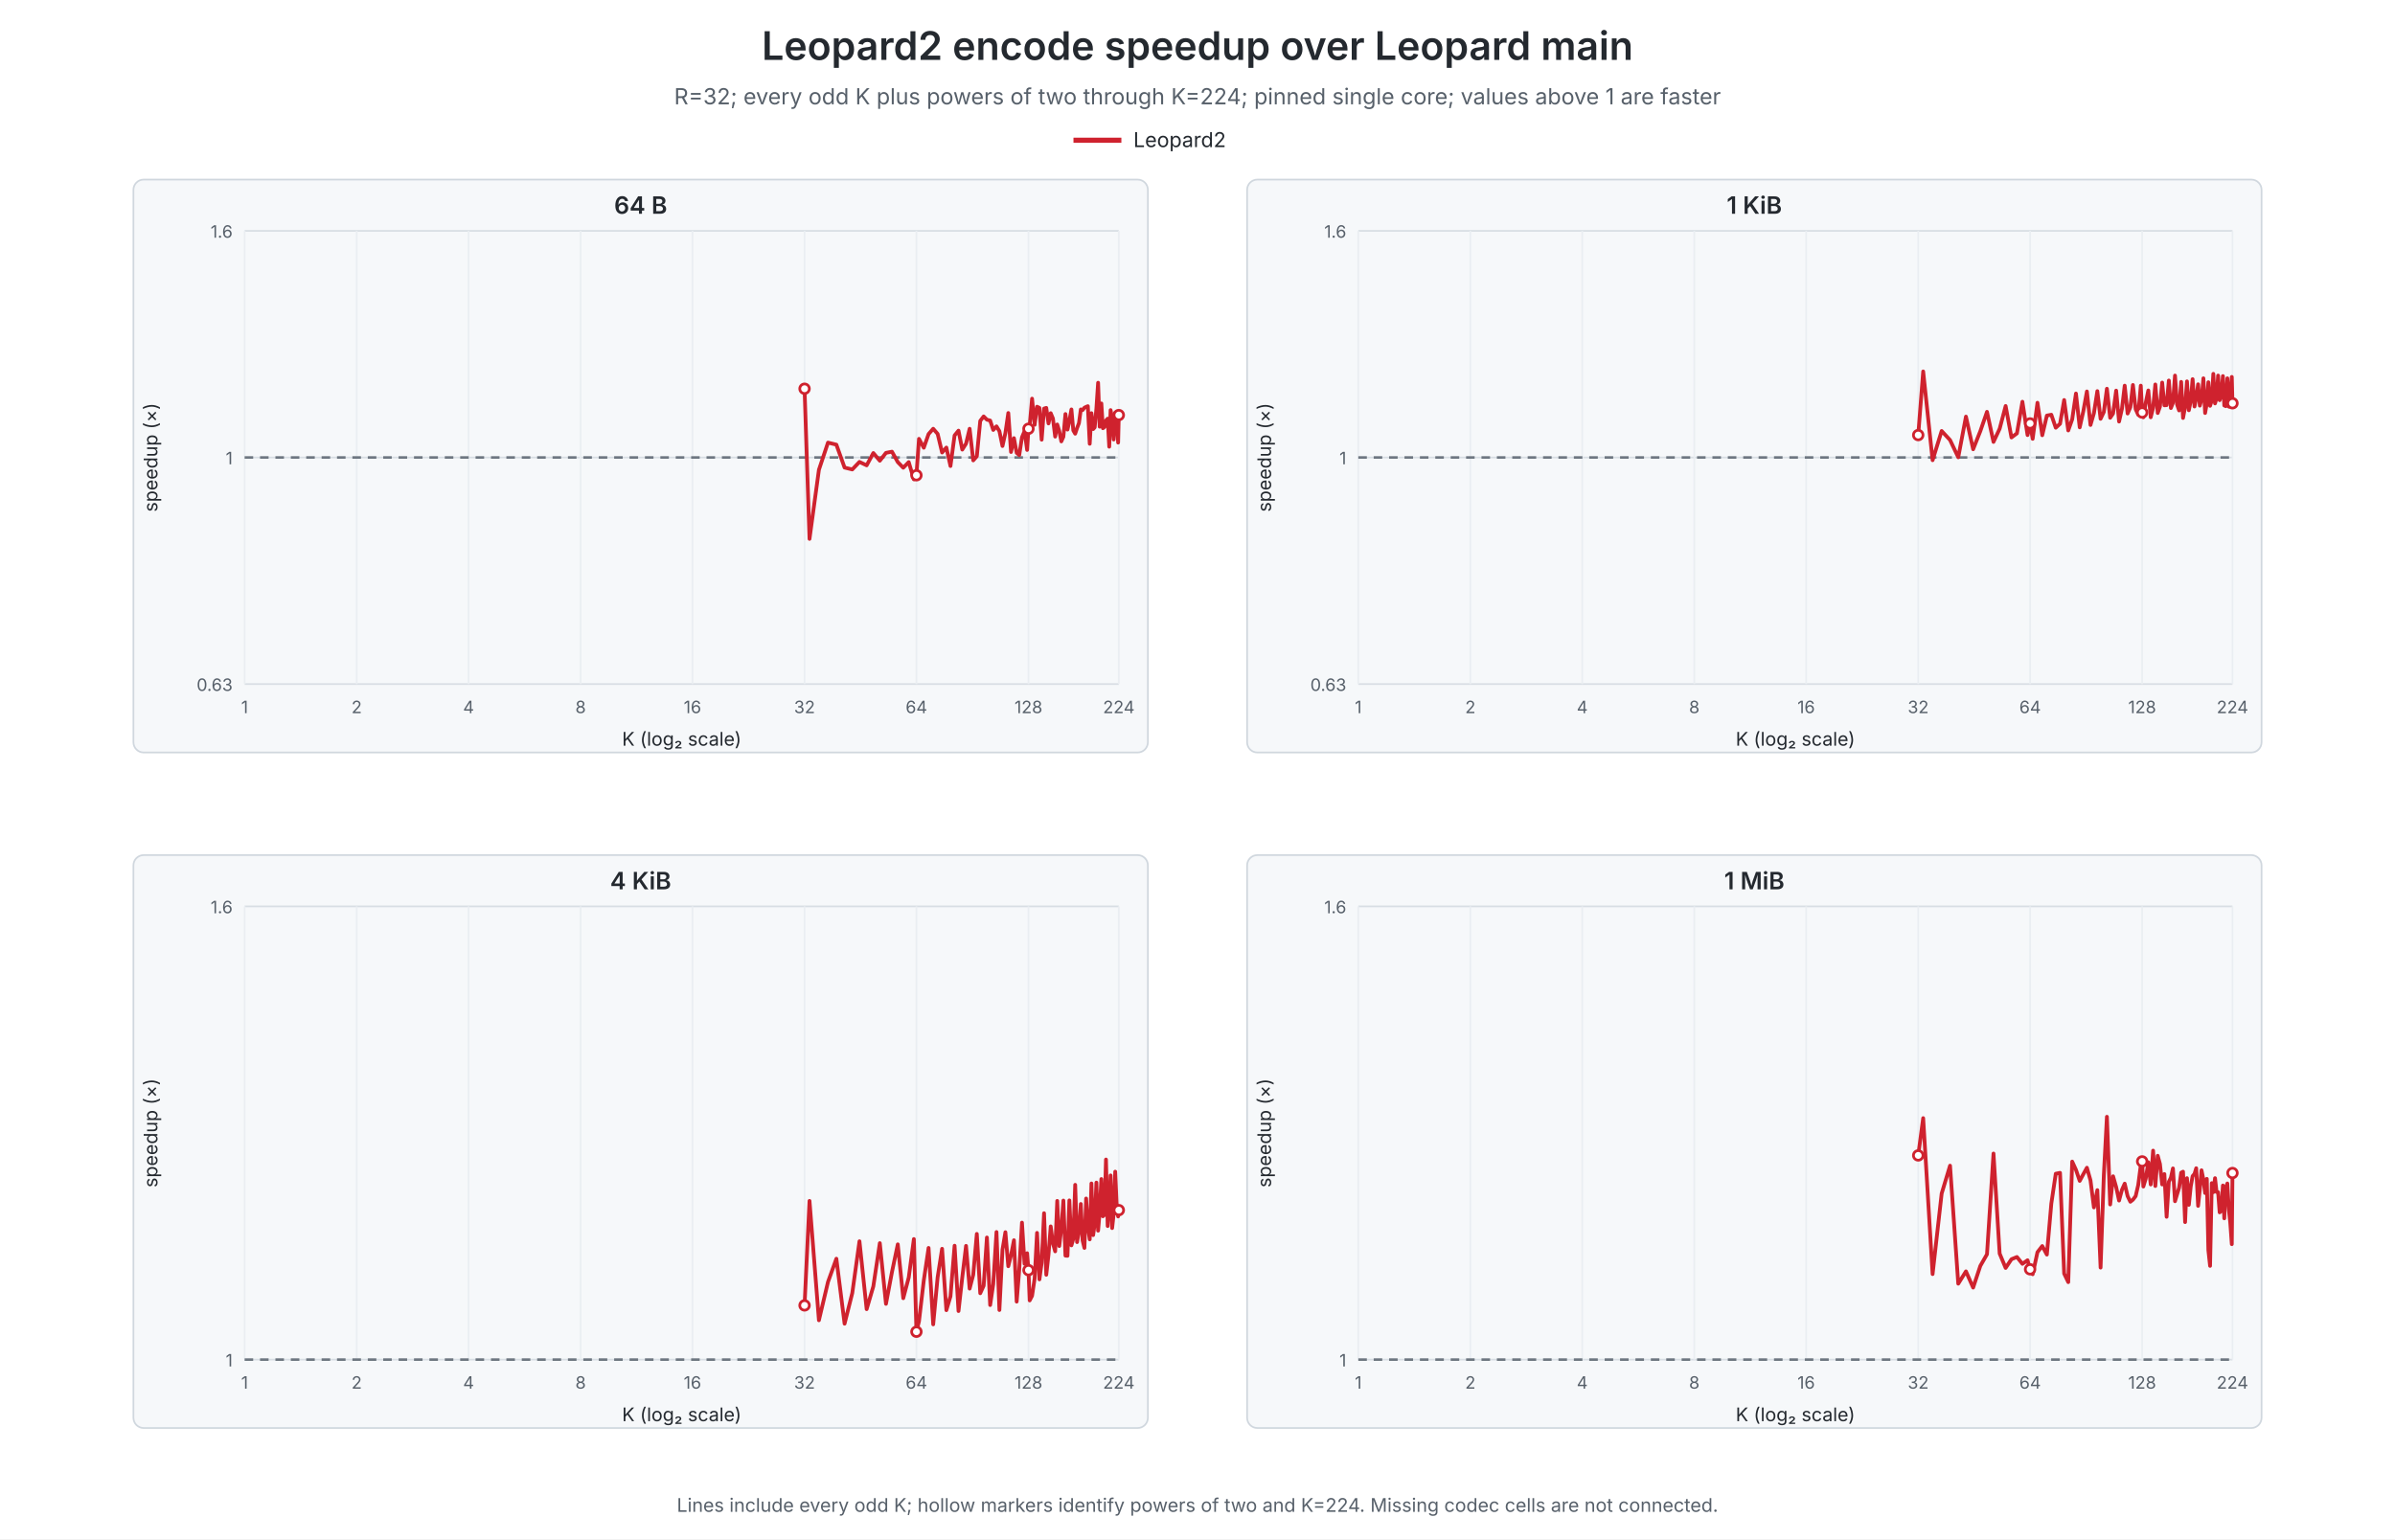
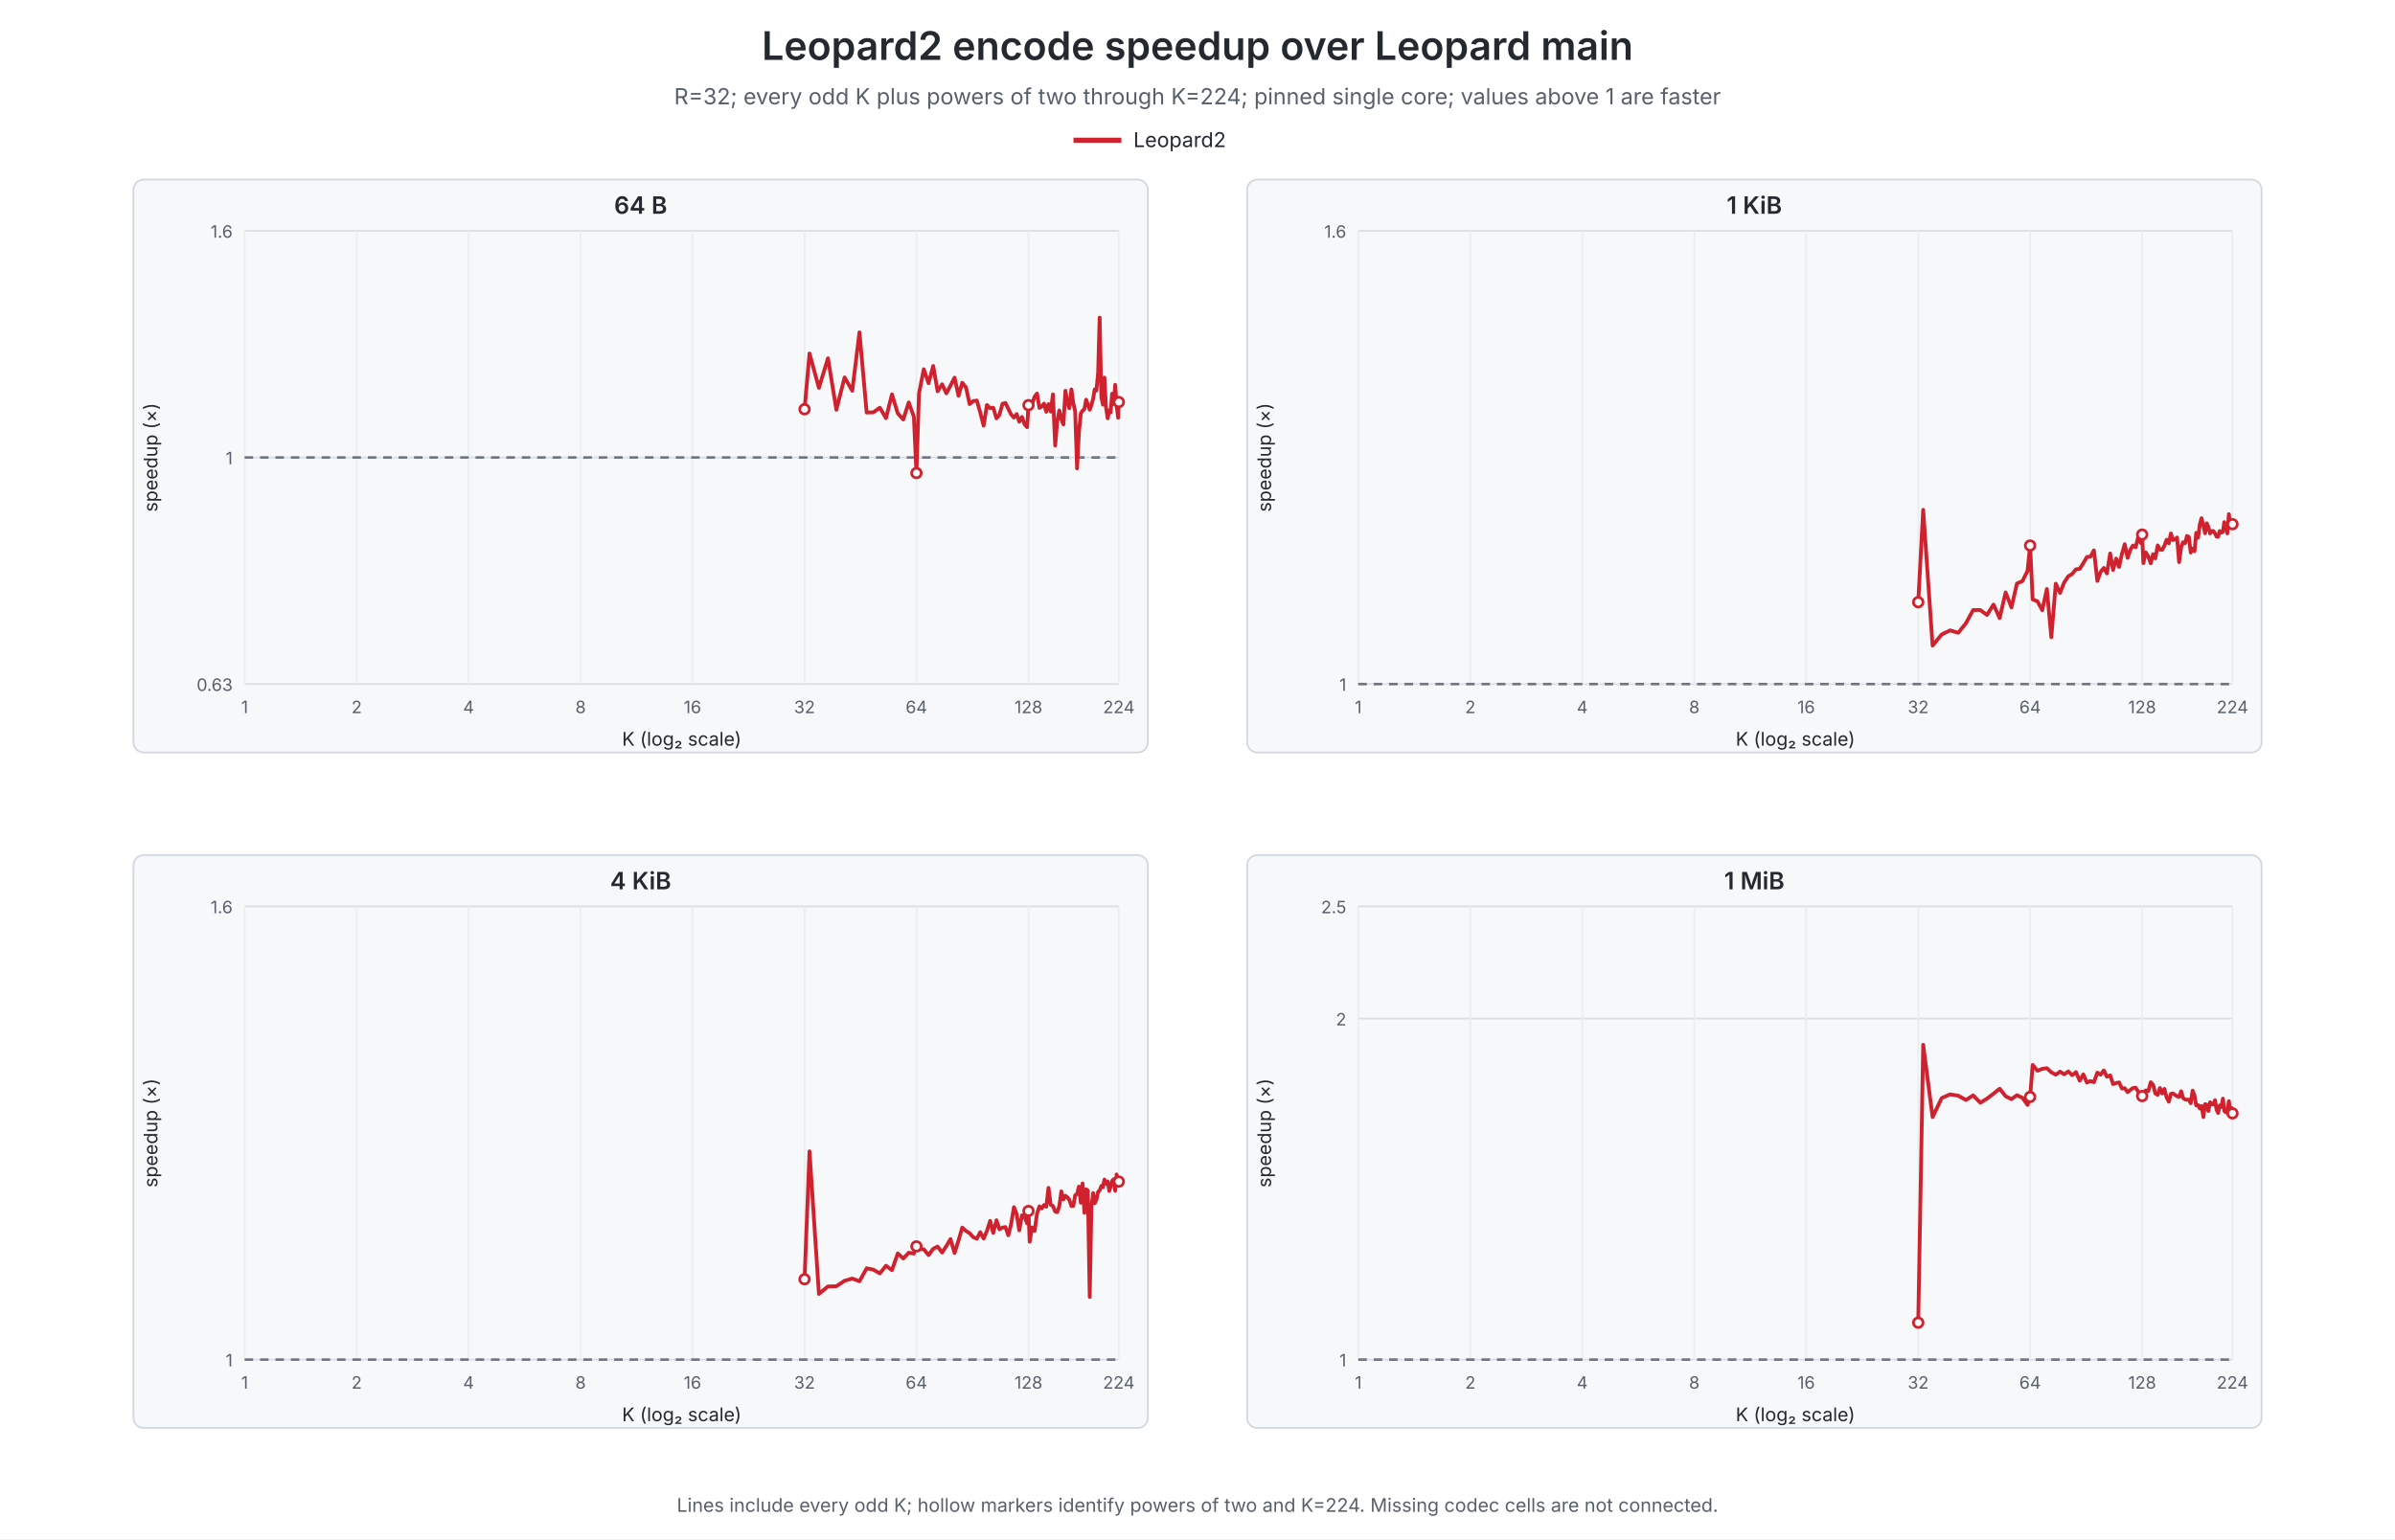
<svg xmlns="http://www.w3.org/2000/svg" width="1400" height="900" viewBox="0 0 1400 900">
  <rect width="100%" height="100%" fill="#ffffff" />
  <style>text { font-family: -apple-system,BlinkMacSystemFont,"Segoe UI",sans-serif; }</style>
  <text x="700.0" y="35.0" font-size="23" text-anchor="middle" font-weight="600" fill="#24292f">Leopard2 encode speedup over Leopard main</text>
  <text x="700.0" y="61.0" font-size="13" text-anchor="middle" font-weight="normal" fill="#57606a">R=32; every odd K plus powers of two through K=224; pinned single core; values above 1 are faster</text>
  <line x1="627.5" y1="82" x2="655.5" y2="82" stroke="#cf222e" stroke-width="3" />
  <text x="662.5" y="86.0" font-size="12" text-anchor="start" font-weight="normal" fill="#24292f">Leopard2</text>
  <rect x="78.0" y="105.0" width="593.0" height="335.0" rx="6" fill="#f6f8fa" stroke="#d0d7de" />
  <text x="374.5" y="125.0" font-size="14" text-anchor="middle" font-weight="600" fill="#24292f">64 B</text>
  <line x1="143.0" y1="400.0" x2="654.0" y2="400.0" stroke="#d8dee4" stroke-width="1" />
  <text x="136.0" y="404.0" font-size="10" text-anchor="end" font-weight="normal" fill="#57606a">0.63</text>
  <line x1="143.0" y1="267.5" x2="654.0" y2="267.5" stroke="#d8dee4" stroke-width="1" />
  <text x="136.0" y="271.5" font-size="10" text-anchor="end" font-weight="normal" fill="#57606a">1</text>
  <line x1="143.0" y1="135.0" x2="654.0" y2="135.0" stroke="#d8dee4" stroke-width="1" />
  <text x="136.0" y="139.0" font-size="10" text-anchor="end" font-weight="normal" fill="#57606a">1.6</text>
  <line x1="143.0" y1="135.0" x2="143.0" y2="400.0" stroke="#eaeef2" stroke-width="1" />
  <text x="143.0" y="417.0" font-size="10" text-anchor="middle" font-weight="normal" fill="#57606a">1</text>
  <line x1="208.5" y1="135.0" x2="208.5" y2="400.0" stroke="#eaeef2" stroke-width="1" />
  <text x="208.5" y="417.0" font-size="10" text-anchor="middle" font-weight="normal" fill="#57606a">2</text>
  <line x1="273.9" y1="135.0" x2="273.9" y2="400.0" stroke="#eaeef2" stroke-width="1" />
  <text x="273.9" y="417.0" font-size="10" text-anchor="middle" font-weight="normal" fill="#57606a">4</text>
  <line x1="339.4" y1="135.0" x2="339.4" y2="400.0" stroke="#eaeef2" stroke-width="1" />
  <text x="339.4" y="417.0" font-size="10" text-anchor="middle" font-weight="normal" fill="#57606a">8</text>
  <line x1="404.8" y1="135.0" x2="404.8" y2="400.0" stroke="#eaeef2" stroke-width="1" />
  <text x="404.8" y="417.0" font-size="10" text-anchor="middle" font-weight="normal" fill="#57606a">16</text>
  <line x1="470.3" y1="135.0" x2="470.3" y2="400.0" stroke="#eaeef2" stroke-width="1" />
  <text x="470.3" y="417.0" font-size="10" text-anchor="middle" font-weight="normal" fill="#57606a">32</text>
  <line x1="535.7" y1="135.0" x2="535.7" y2="400.0" stroke="#eaeef2" stroke-width="1" />
  <text x="535.7" y="417.0" font-size="10" text-anchor="middle" font-weight="normal" fill="#57606a">64</text>
  <line x1="601.2" y1="135.0" x2="601.2" y2="400.0" stroke="#eaeef2" stroke-width="1" />
  <text x="601.2" y="417.0" font-size="10" text-anchor="middle" font-weight="normal" fill="#57606a">128</text>
  <line x1="654.0" y1="135.0" x2="654.0" y2="400.0" stroke="#eaeef2" stroke-width="1" />
  <text x="654.0" y="417.0" font-size="10" text-anchor="middle" font-weight="normal" fill="#57606a">224</text>
  <line x1="143.0" y1="267.5" x2="654.0" y2="267.5" stroke="#6e7781" stroke-width="1.5" stroke-dasharray="5 4" />
-   <polyline points="470.3,227.3 473.2,315.1 478.7,274.7 484.0,258.8 488.9,260.0 493.7,273.4 498.2,274.5 502.4,270.1 506.6,272.1 510.5,264.9 514.3,269.4 517.9,264.8 521.4,264.1 524.8,270.2 528.0,273.5 531.2,270.2 534.2,280.3 535.7,277.9 537.2,256.6 540.0,261.8 542.8,253.8 545.5,250.7 548.1,253.7 550.7,264.6 553.2,261.7 555.6,272.5 558.0,254.6 560.3,251.8 562.5,262.9 564.7,259.4 566.8,250.7 568.9,269.2 571.0,266.8 573.0,246.1 575.0,243.5 576.9,245.4 578.8,245.9 580.6,251.4 582.5,249.3 584.2,252.1 586.0,260.8 587.7,253.2 589.4,241.5 591.0,264.3 592.7,256.2 594.3,264.8 595.8,266.1 597.4,255.7 598.9,252.1 600.4,263.1 601.2,250.7 601.9,248.7 603.3,233.1 604.8,248.4 606.2,237.8 607.6,238.5 608.9,257.1 610.3,238.9 611.6,238.5 612.9,247.6 614.2,241.6 615.5,244.7 616.8,255.3 618.0,248.2 619.2,252.1 620.4,258.1 621.6,255.4 622.8,242.1 624.0,251.2 625.1,246.1 626.3,239.4 627.4,251.7 628.5,253.6 629.6,250.3 630.7,247.4 631.8,239.4 632.8,239.8 633.9,238.4 634.9,237.9 635.9,237.5 637.0,259.5 638.0,241.6 639.0,250.9 639.9,249.9 640.9,238.8 641.9,223.8 642.8,249.5 643.8,235.9 644.7,250.4 645.6,249.7 646.5,245.9 647.5,244.8 648.4,261.2 649.2,239.8 650.1,244.6 651.0,257.0 651.9,241.4 652.7,243.4 653.6,258.8 654.0,242.7" fill="none" stroke="#cf222e" stroke-width="2.2" stroke-linejoin="round" stroke-linecap="round" />
-   <circle cx="470.3" cy="227.3" r="2.8" fill="#fff" stroke="#cf222e" stroke-width="1.6" />
-   <circle cx="535.7" cy="277.9" r="2.8" fill="#fff" stroke="#cf222e" stroke-width="1.6" />
-   <circle cx="601.2" cy="250.7" r="2.8" fill="#fff" stroke="#cf222e" stroke-width="1.6" />
-   <circle cx="654.0" cy="242.7" r="2.8" fill="#fff" stroke="#cf222e" stroke-width="1.6" />
+   <polyline points="470.3,239.3 473.2,206.7 478.7,226.8 484.0,209.5 488.9,239.6 493.7,220.7 498.2,228.5 502.4,194.3 506.6,241.2 510.5,241.1 514.3,238.4 517.9,244.5 521.4,230.6 524.8,241.7 528.0,245.3 531.2,235.3 534.2,243.7 535.7,276.6 537.2,230.1 540.0,215.9 542.8,224.1 545.5,214.0 548.1,228.8 550.7,224.7 553.2,230.0 555.6,225.5 558.0,220.8 560.3,231.4 562.5,223.8 564.7,226.6 566.8,236.3 568.9,234.5 571.0,234.2 573.0,241.2 575.0,248.9 576.9,236.8 578.8,238.7 580.6,238.4 582.5,244.6 584.2,242.6 586.0,236.1 587.7,235.6 589.4,239.0 591.0,242.3 592.7,244.2 594.3,242.1 595.8,246.6 597.4,243.8 598.9,248.1 600.4,249.8 601.2,236.9 601.9,236.9 603.3,236.4 604.8,231.9 606.2,230.1 607.6,238.5 608.9,237.8 610.3,236.0 611.6,240.8 612.9,236.3 614.2,240.7 615.5,230.6 616.8,260.5 618.0,246.6 619.2,240.0 620.4,245.2 621.6,248.2 622.8,228.5 624.0,235.7 625.1,238.7 626.3,227.7 627.4,235.8 628.5,240.5 629.6,273.9 630.7,252.7 631.8,241.7 632.8,240.2 633.9,239.2 634.9,233.7 635.9,236.4 637.0,239.6 638.0,236.8 639.0,233.1 639.9,227.7 640.9,228.4 641.9,218.1 642.8,185.7 643.8,232.1 644.7,236.6 645.6,220.8 646.5,238.2 647.5,244.6 648.4,239.9 649.2,241.2 650.1,230.2 651.0,236.2 651.9,225.0 652.7,236.8 653.6,244.3 654.0,235.1" fill="none" stroke="#cf222e" stroke-width="2.2" stroke-linejoin="round" stroke-linecap="round" />
+   <circle cx="470.3" cy="239.3" r="2.8" fill="#fff" stroke="#cf222e" stroke-width="1.6" />
+   <circle cx="535.7" cy="276.6" r="2.8" fill="#fff" stroke="#cf222e" stroke-width="1.6" />
+   <circle cx="601.2" cy="236.9" r="2.8" fill="#fff" stroke="#cf222e" stroke-width="1.6" />
+   <circle cx="654.0" cy="235.1" r="2.8" fill="#fff" stroke="#cf222e" stroke-width="1.6" />
  <text x="398.5" y="436.0" font-size="11" text-anchor="middle" font-weight="normal" fill="#24292f">K (log₂ scale)</text>
  <text x="92.0" y="267.5" font-size="11" text-anchor="middle" font-weight="normal" fill="#24292f" transform="rotate(-90 92.0 267.5)">speedup (×)</text>
  <rect x="729.0" y="105.0" width="593.0" height="335.0" rx="6" fill="#f6f8fa" stroke="#d0d7de" />
  <text x="1025.5" y="125.0" font-size="14" text-anchor="middle" font-weight="600" fill="#24292f">1 KiB</text>
  <line x1="794.0" y1="400.0" x2="1305.0" y2="400.0" stroke="#d8dee4" stroke-width="1" />
-   <text x="787.0" y="404.0" font-size="10" text-anchor="end" font-weight="normal" fill="#57606a">0.63</text>
-   <line x1="794.0" y1="267.5" x2="1305.0" y2="267.5" stroke="#d8dee4" stroke-width="1" />
-   <text x="787.0" y="271.5" font-size="10" text-anchor="end" font-weight="normal" fill="#57606a">1</text>
+   <text x="787.0" y="404.0" font-size="10" text-anchor="end" font-weight="normal" fill="#57606a">1</text>
  <line x1="794.0" y1="135.0" x2="1305.0" y2="135.0" stroke="#d8dee4" stroke-width="1" />
  <text x="787.0" y="139.0" font-size="10" text-anchor="end" font-weight="normal" fill="#57606a">1.6</text>
  <line x1="794.0" y1="135.0" x2="794.0" y2="400.0" stroke="#eaeef2" stroke-width="1" />
  <text x="794.0" y="417.0" font-size="10" text-anchor="middle" font-weight="normal" fill="#57606a">1</text>
  <line x1="859.5" y1="135.0" x2="859.5" y2="400.0" stroke="#eaeef2" stroke-width="1" />
  <text x="859.5" y="417.0" font-size="10" text-anchor="middle" font-weight="normal" fill="#57606a">2</text>
  <line x1="924.9" y1="135.0" x2="924.9" y2="400.0" stroke="#eaeef2" stroke-width="1" />
  <text x="924.9" y="417.0" font-size="10" text-anchor="middle" font-weight="normal" fill="#57606a">4</text>
  <line x1="990.4" y1="135.0" x2="990.4" y2="400.0" stroke="#eaeef2" stroke-width="1" />
  <text x="990.4" y="417.0" font-size="10" text-anchor="middle" font-weight="normal" fill="#57606a">8</text>
  <line x1="1055.8" y1="135.0" x2="1055.8" y2="400.0" stroke="#eaeef2" stroke-width="1" />
  <text x="1055.8" y="417.0" font-size="10" text-anchor="middle" font-weight="normal" fill="#57606a">16</text>
  <line x1="1121.3" y1="135.0" x2="1121.3" y2="400.0" stroke="#eaeef2" stroke-width="1" />
  <text x="1121.3" y="417.0" font-size="10" text-anchor="middle" font-weight="normal" fill="#57606a">32</text>
  <line x1="1186.7" y1="135.0" x2="1186.7" y2="400.0" stroke="#eaeef2" stroke-width="1" />
  <text x="1186.7" y="417.0" font-size="10" text-anchor="middle" font-weight="normal" fill="#57606a">64</text>
  <line x1="1252.2" y1="135.0" x2="1252.2" y2="400.0" stroke="#eaeef2" stroke-width="1" />
  <text x="1252.2" y="417.0" font-size="10" text-anchor="middle" font-weight="normal" fill="#57606a">128</text>
  <line x1="1305.0" y1="135.0" x2="1305.0" y2="400.0" stroke="#eaeef2" stroke-width="1" />
  <text x="1305.0" y="417.0" font-size="10" text-anchor="middle" font-weight="normal" fill="#57606a">224</text>
-   <line x1="794.0" y1="267.5" x2="1305.0" y2="267.5" stroke="#6e7781" stroke-width="1.5" stroke-dasharray="5 4" />
-   <polyline points="1121.3,254.4 1124.2,217.2 1129.7,269.1 1135.0,252.0 1139.9,257.3 1144.7,267.4 1149.2,243.6 1153.4,262.7 1157.6,252.1 1161.5,240.8 1165.3,258.4 1168.9,250.7 1172.4,237.4 1175.8,255.8 1179.0,253.4 1182.2,234.9 1185.2,254.4 1186.7,247.6 1188.2,256.6 1191.0,235.5 1193.8,254.5 1196.5,243.0 1199.1,242.5 1201.7,250.1 1204.2,247.8 1206.6,233.9 1209.0,251.7 1211.3,245.2 1213.5,230.1 1215.7,249.9 1217.8,240.5 1219.9,228.9 1222.0,248.5 1224.0,241.6 1226.0,228.7 1227.9,244.9 1229.8,240.9 1231.6,227.3 1233.5,244.3 1235.2,241.8 1237.0,228.4 1238.7,246.5 1240.4,239.0 1242.0,225.5 1243.7,241.8 1245.3,238.1 1246.8,225.1 1248.4,239.3 1249.9,242.5 1251.4,225.5 1252.2,241.2 1252.9,244.0 1254.3,235.5 1255.8,228.3 1257.2,244.0 1258.6,238.5 1259.9,224.8 1261.3,241.5 1262.6,237.8 1263.9,223.7 1265.2,237.0 1266.5,236.9 1267.8,222.5 1269.0,238.6 1270.2,235.5 1271.4,219.6 1272.6,236.5 1273.8,240.0 1275.0,223.3 1276.1,244.4 1277.3,238.0 1278.4,223.0 1279.5,239.9 1280.6,234.5 1281.7,221.7 1282.8,237.7 1283.8,232.8 1284.9,224.7 1285.9,237.2 1286.9,233.6 1288.0,221.2 1289.0,241.5 1290.0,235.8 1290.9,223.5 1291.9,237.3 1292.9,234.2 1293.8,218.6 1294.8,235.9 1295.7,232.8 1296.6,219.6 1297.5,234.0 1298.5,231.2 1299.4,219.9 1300.2,237.1 1301.1,237.5 1302.0,221.2 1302.9,237.8 1303.7,231.5 1304.6,220.4 1305.0,235.8" fill="none" stroke="#cf222e" stroke-width="2.2" stroke-linejoin="round" stroke-linecap="round" />
-   <circle cx="1121.3" cy="254.4" r="2.8" fill="#fff" stroke="#cf222e" stroke-width="1.6" />
-   <circle cx="1186.7" cy="247.6" r="2.8" fill="#fff" stroke="#cf222e" stroke-width="1.6" />
-   <circle cx="1252.2" cy="241.2" r="2.8" fill="#fff" stroke="#cf222e" stroke-width="1.6" />
-   <circle cx="1305.0" cy="235.8" r="2.8" fill="#fff" stroke="#cf222e" stroke-width="1.6" />
+   <line x1="794.0" y1="400.0" x2="1305.0" y2="400.0" stroke="#6e7781" stroke-width="1.5" stroke-dasharray="5 4" />
+   <polyline points="1121.3,352.1 1124.2,298.1 1129.7,377.5 1135.0,371.0 1139.9,368.6 1144.7,370.0 1149.2,364.4 1153.4,356.7 1157.6,356.7 1161.5,359.6 1165.3,353.5 1168.9,361.4 1172.4,346.4 1175.8,355.2 1179.0,341.2 1182.2,339.8 1185.2,333.8 1186.7,319.0 1188.2,350.5 1191.0,351.6 1193.8,356.8 1196.5,344.4 1199.1,372.6 1201.7,341.3 1204.2,346.7 1206.6,340.6 1209.0,337.0 1211.3,335.6 1213.5,332.9 1215.7,332.6 1217.8,329.3 1219.9,325.7 1222.0,325.4 1224.0,321.8 1226.0,339.7 1227.9,334.4 1229.8,332.1 1231.6,335.3 1233.5,323.6 1235.2,333.3 1237.0,326.6 1238.7,331.5 1240.4,323.8 1242.0,318.2 1243.7,326.2 1245.3,321.5 1246.8,319.0 1248.4,320.0 1249.9,314.0 1251.4,317.5 1252.2,312.6 1252.9,329.3 1254.3,323.0 1255.8,325.4 1257.2,329.4 1258.6,324.0 1259.9,326.5 1261.3,318.9 1262.6,321.4 1263.9,321.5 1265.2,319.1 1266.5,315.6 1267.8,317.7 1269.0,311.9 1270.2,315.8 1271.4,315.4 1272.6,314.3 1273.8,328.7 1275.0,319.9 1276.1,317.1 1277.3,317.6 1278.4,313.4 1279.5,314.0 1280.6,323.1 1281.7,320.8 1282.8,322.3 1283.8,311.6 1284.9,314.4 1285.9,306.7 1286.9,303.0 1288.0,307.5 1289.0,311.8 1290.0,306.0 1290.9,308.2 1291.9,311.9 1292.9,310.5 1293.8,310.5 1294.8,311.9 1295.7,313.8 1296.6,313.9 1297.5,310.5 1298.5,311.5 1299.4,311.0 1300.2,305.3 1301.1,307.7 1302.0,311.9 1302.9,300.6 1303.7,307.9 1304.6,307.5 1305.0,306.5" fill="none" stroke="#cf222e" stroke-width="2.2" stroke-linejoin="round" stroke-linecap="round" />
+   <circle cx="1121.3" cy="352.1" r="2.8" fill="#fff" stroke="#cf222e" stroke-width="1.6" />
+   <circle cx="1186.7" cy="319.0" r="2.8" fill="#fff" stroke="#cf222e" stroke-width="1.6" />
+   <circle cx="1252.2" cy="312.6" r="2.8" fill="#fff" stroke="#cf222e" stroke-width="1.6" />
+   <circle cx="1305.0" cy="306.5" r="2.8" fill="#fff" stroke="#cf222e" stroke-width="1.6" />
  <text x="1049.5" y="436.0" font-size="11" text-anchor="middle" font-weight="normal" fill="#24292f">K (log₂ scale)</text>
  <text x="743.0" y="267.5" font-size="11" text-anchor="middle" font-weight="normal" fill="#24292f" transform="rotate(-90 743.0 267.5)">speedup (×)</text>
  <rect x="78.0" y="500.0" width="593.0" height="335.0" rx="6" fill="#f6f8fa" stroke="#d0d7de" />
  <text x="374.5" y="520.0" font-size="14" text-anchor="middle" font-weight="600" fill="#24292f">4 KiB</text>
  <line x1="143.0" y1="795.0" x2="654.0" y2="795.0" stroke="#d8dee4" stroke-width="1" />
  <text x="136.0" y="799.0" font-size="10" text-anchor="end" font-weight="normal" fill="#57606a">1</text>
  <line x1="143.0" y1="530.0" x2="654.0" y2="530.0" stroke="#d8dee4" stroke-width="1" />
  <text x="136.0" y="534.0" font-size="10" text-anchor="end" font-weight="normal" fill="#57606a">1.6</text>
  <line x1="143.0" y1="530.0" x2="143.0" y2="795.0" stroke="#eaeef2" stroke-width="1" />
  <text x="143.0" y="812.0" font-size="10" text-anchor="middle" font-weight="normal" fill="#57606a">1</text>
  <line x1="208.5" y1="530.0" x2="208.5" y2="795.0" stroke="#eaeef2" stroke-width="1" />
  <text x="208.5" y="812.0" font-size="10" text-anchor="middle" font-weight="normal" fill="#57606a">2</text>
  <line x1="273.9" y1="530.0" x2="273.9" y2="795.0" stroke="#eaeef2" stroke-width="1" />
  <text x="273.9" y="812.0" font-size="10" text-anchor="middle" font-weight="normal" fill="#57606a">4</text>
  <line x1="339.4" y1="530.0" x2="339.4" y2="795.0" stroke="#eaeef2" stroke-width="1" />
  <text x="339.4" y="812.0" font-size="10" text-anchor="middle" font-weight="normal" fill="#57606a">8</text>
  <line x1="404.8" y1="530.0" x2="404.8" y2="795.0" stroke="#eaeef2" stroke-width="1" />
  <text x="404.8" y="812.0" font-size="10" text-anchor="middle" font-weight="normal" fill="#57606a">16</text>
  <line x1="470.3" y1="530.0" x2="470.3" y2="795.0" stroke="#eaeef2" stroke-width="1" />
  <text x="470.3" y="812.0" font-size="10" text-anchor="middle" font-weight="normal" fill="#57606a">32</text>
  <line x1="535.7" y1="530.0" x2="535.7" y2="795.0" stroke="#eaeef2" stroke-width="1" />
  <text x="535.7" y="812.0" font-size="10" text-anchor="middle" font-weight="normal" fill="#57606a">64</text>
  <line x1="601.2" y1="530.0" x2="601.2" y2="795.0" stroke="#eaeef2" stroke-width="1" />
  <text x="601.2" y="812.0" font-size="10" text-anchor="middle" font-weight="normal" fill="#57606a">128</text>
  <line x1="654.0" y1="530.0" x2="654.0" y2="795.0" stroke="#eaeef2" stroke-width="1" />
  <text x="654.0" y="812.0" font-size="10" text-anchor="middle" font-weight="normal" fill="#57606a">224</text>
  <line x1="143.0" y1="795.0" x2="654.0" y2="795.0" stroke="#6e7781" stroke-width="1.5" stroke-dasharray="5 4" />
-   <polyline points="470.3,763.3 473.2,702.2 478.7,772.0 484.0,749.6 488.9,736.0 493.7,774.0 498.2,756.1 502.4,725.8 506.6,765.5 510.5,752.2 514.3,726.9 517.9,762.4 521.4,743.8 524.8,727.6 528.0,759.1 531.2,747.0 534.2,724.5 535.7,778.7 537.2,772.6 540.0,748.7 542.8,729.7 545.5,774.4 548.1,746.8 550.7,730.2 553.2,766.1 555.6,758.0 558.0,728.4 560.3,766.6 562.5,746.9 564.7,728.5 566.8,753.5 568.9,745.4 571.0,721.5 573.0,756.2 575.0,751.8 576.9,723.6 578.8,763.1 580.6,750.9 582.5,720.4 584.2,766.0 586.0,730.7 587.7,720.5 589.4,740.4 591.0,734.0 592.7,725.2 594.3,761.1 595.8,742.4 597.4,714.9 598.9,739.0 600.4,732.8 601.2,742.7 601.9,760.4 603.3,757.7 604.8,747.6 606.2,720.9 607.6,748.1 608.9,738.5 610.3,709.4 611.6,745.4 612.9,733.7 614.2,717.1 615.5,727.0 616.8,731.7 618.0,702.2 619.2,728.6 620.4,718.3 621.6,702.0 622.8,734.2 624.0,734.3 625.1,701.9 626.3,728.2 627.4,724.4 628.5,692.8 629.6,726.3 630.7,719.9 631.8,704.0 632.8,725.2 633.9,729.7 634.9,700.8 635.9,717.0 637.0,724.7 638.0,692.0 639.0,722.2 639.9,715.7 640.9,691.5 641.9,719.6 642.8,709.0 643.8,689.4 644.7,711.2 645.6,710.4 646.5,678.0 647.5,716.9 648.4,704.8 649.2,687.3 650.1,718.1 651.0,709.9 651.9,685.1 652.7,703.4 653.6,711.3 654.0,707.6" fill="none" stroke="#cf222e" stroke-width="2.2" stroke-linejoin="round" stroke-linecap="round" />
-   <circle cx="470.3" cy="763.3" r="2.8" fill="#fff" stroke="#cf222e" stroke-width="1.6" />
-   <circle cx="535.7" cy="778.7" r="2.8" fill="#fff" stroke="#cf222e" stroke-width="1.6" />
-   <circle cx="601.2" cy="742.7" r="2.8" fill="#fff" stroke="#cf222e" stroke-width="1.6" />
-   <circle cx="654.0" cy="707.6" r="2.8" fill="#fff" stroke="#cf222e" stroke-width="1.6" />
+   <polyline points="470.3,748.0 473.2,673.2 478.7,756.6 484.0,752.2 488.9,752.1 493.7,748.9 498.2,747.6 502.4,749.2 506.6,741.6 510.5,742.4 514.3,744.6 517.9,740.1 521.4,742.7 524.8,732.9 528.0,735.9 531.2,732.5 534.2,733.0 535.7,728.8 537.2,730.4 540.0,730.5 542.8,733.9 545.5,730.2 548.1,728.9 550.7,732.4 553.2,728.6 555.6,724.5 558.0,732.7 560.3,725.3 562.5,717.8 564.7,719.8 566.8,721.1 568.9,723.4 571.0,724.3 573.0,720.5 575.0,724.2 576.9,719.8 578.8,713.9 580.6,720.9 582.5,713.5 584.2,718.8 586.0,717.8 587.7,717.5 589.4,722.3 591.0,716.0 592.7,705.9 594.3,709.9 595.8,719.4 597.4,710.6 598.9,711.5 600.4,715.4 601.2,708.1 601.9,726.1 603.3,717.7 604.8,719.7 606.2,709.6 607.6,705.4 608.9,706.6 610.3,704.6 611.6,705.6 612.9,694.6 614.2,704.5 615.5,705.2 616.8,708.4 618.0,708.8 619.2,705.4 620.4,696.6 621.6,701.4 622.8,699.2 624.0,700.2 625.1,701.6 626.3,705.2 627.4,705.1 628.5,698.9 629.6,698.2 630.7,693.8 631.8,703.3 632.8,692.0 633.9,709.2 634.9,695.4 635.9,696.1 637.0,758.4 638.0,705.6 639.0,697.6 639.9,703.6 640.9,701.6 641.9,696.9 642.8,696.1 643.8,693.4 644.7,694.2 645.6,689.7 646.5,692.3 647.5,690.8 648.4,696.4 649.2,694.0 650.1,690.5 651.0,689.5 651.9,696.3 652.7,686.7 653.6,690.9 654.0,690.9" fill="none" stroke="#cf222e" stroke-width="2.2" stroke-linejoin="round" stroke-linecap="round" />
+   <circle cx="470.3" cy="748.0" r="2.8" fill="#fff" stroke="#cf222e" stroke-width="1.6" />
+   <circle cx="535.7" cy="728.8" r="2.8" fill="#fff" stroke="#cf222e" stroke-width="1.6" />
+   <circle cx="601.2" cy="708.1" r="2.8" fill="#fff" stroke="#cf222e" stroke-width="1.6" />
+   <circle cx="654.0" cy="690.9" r="2.8" fill="#fff" stroke="#cf222e" stroke-width="1.6" />
  <text x="398.5" y="831.0" font-size="11" text-anchor="middle" font-weight="normal" fill="#24292f">K (log₂ scale)</text>
  <text x="92.0" y="662.5" font-size="11" text-anchor="middle" font-weight="normal" fill="#24292f" transform="rotate(-90 92.0 662.5)">speedup (×)</text>
  <rect x="729.0" y="500.0" width="593.0" height="335.0" rx="6" fill="#f6f8fa" stroke="#d0d7de" />
  <text x="1025.5" y="520.0" font-size="14" text-anchor="middle" font-weight="600" fill="#24292f">1 MiB</text>
  <line x1="794.0" y1="795.0" x2="1305.0" y2="795.0" stroke="#d8dee4" stroke-width="1" />
  <text x="787.0" y="799.0" font-size="10" text-anchor="end" font-weight="normal" fill="#57606a">1</text>
+   <line x1="794.0" y1="595.6" x2="1305.0" y2="595.6" stroke="#d8dee4" stroke-width="1" />
+   <text x="787.0" y="599.6" font-size="10" text-anchor="end" font-weight="normal" fill="#57606a">2</text>
  <line x1="794.0" y1="530.0" x2="1305.0" y2="530.0" stroke="#d8dee4" stroke-width="1" />
-   <text x="787.0" y="534.0" font-size="10" text-anchor="end" font-weight="normal" fill="#57606a">1.6</text>
+   <text x="787.0" y="534.0" font-size="10" text-anchor="end" font-weight="normal" fill="#57606a">2.5</text>
  <line x1="794.0" y1="530.0" x2="794.0" y2="795.0" stroke="#eaeef2" stroke-width="1" />
  <text x="794.0" y="812.0" font-size="10" text-anchor="middle" font-weight="normal" fill="#57606a">1</text>
  <line x1="859.5" y1="530.0" x2="859.5" y2="795.0" stroke="#eaeef2" stroke-width="1" />
  <text x="859.5" y="812.0" font-size="10" text-anchor="middle" font-weight="normal" fill="#57606a">2</text>
  <line x1="924.9" y1="530.0" x2="924.9" y2="795.0" stroke="#eaeef2" stroke-width="1" />
  <text x="924.9" y="812.0" font-size="10" text-anchor="middle" font-weight="normal" fill="#57606a">4</text>
  <line x1="990.4" y1="530.0" x2="990.4" y2="795.0" stroke="#eaeef2" stroke-width="1" />
  <text x="990.4" y="812.0" font-size="10" text-anchor="middle" font-weight="normal" fill="#57606a">8</text>
  <line x1="1055.8" y1="530.0" x2="1055.8" y2="795.0" stroke="#eaeef2" stroke-width="1" />
  <text x="1055.8" y="812.0" font-size="10" text-anchor="middle" font-weight="normal" fill="#57606a">16</text>
  <line x1="1121.3" y1="530.0" x2="1121.3" y2="795.0" stroke="#eaeef2" stroke-width="1" />
  <text x="1121.3" y="812.0" font-size="10" text-anchor="middle" font-weight="normal" fill="#57606a">32</text>
  <line x1="1186.7" y1="530.0" x2="1186.7" y2="795.0" stroke="#eaeef2" stroke-width="1" />
  <text x="1186.7" y="812.0" font-size="10" text-anchor="middle" font-weight="normal" fill="#57606a">64</text>
  <line x1="1252.2" y1="530.0" x2="1252.2" y2="795.0" stroke="#eaeef2" stroke-width="1" />
  <text x="1252.2" y="812.0" font-size="10" text-anchor="middle" font-weight="normal" fill="#57606a">128</text>
  <line x1="1305.0" y1="530.0" x2="1305.0" y2="795.0" stroke="#eaeef2" stroke-width="1" />
  <text x="1305.0" y="812.0" font-size="10" text-anchor="middle" font-weight="normal" fill="#57606a">224</text>
  <line x1="794.0" y1="795.0" x2="1305.0" y2="795.0" stroke="#6e7781" stroke-width="1.5" stroke-dasharray="5 4" />
-   <polyline points="1121.3,675.6 1124.2,653.8 1129.7,745.0 1135.0,697.9 1139.9,681.6 1144.7,750.6 1149.2,743.4 1153.4,752.9 1157.6,740.2 1161.5,733.4 1165.3,674.5 1168.9,733.0 1172.4,741.4 1175.8,736.3 1179.0,735.0 1182.2,739.0 1185.2,736.9 1186.7,742.2 1188.2,745.1 1191.0,732.2 1193.8,728.6 1196.5,733.6 1199.1,703.8 1201.7,686.3 1204.2,685.8 1206.6,744.7 1209.0,749.7 1211.3,679.2 1213.5,684.0 1215.7,690.5 1217.8,686.6 1219.9,682.8 1222.0,690.2 1224.0,706.0 1226.0,695.9 1227.9,741.2 1229.8,687.1 1231.6,653.0 1233.5,704.3 1235.2,687.8 1237.0,694.1 1238.7,702.0 1240.4,695.7 1242.0,692.1 1243.7,699.4 1245.3,702.7 1246.8,701.5 1248.4,699.4 1249.9,692.9 1251.4,681.3 1252.2,679.1 1252.9,693.8 1254.3,689.2 1255.8,679.6 1257.2,692.6 1258.6,672.8 1259.9,693.5 1261.3,675.8 1262.6,680.6 1263.9,692.6 1265.2,686.5 1266.5,711.5 1267.8,691.0 1269.0,688.6 1270.2,683.2 1271.4,702.4 1272.6,698.4 1273.8,694.5 1275.0,685.7 1276.1,685.1 1277.3,714.6 1278.4,688.9 1279.5,704.5 1280.6,693.8 1281.7,687.7 1282.8,686.4 1283.8,683.1 1284.9,705.1 1285.9,695.5 1286.9,684.3 1288.0,689.7 1289.0,697.6 1290.0,689.3 1290.9,731.0 1291.9,740.2 1292.9,691.8 1293.8,697.1 1294.8,688.9 1295.7,697.0 1296.6,697.1 1297.5,708.9 1298.5,708.1 1299.4,693.2 1300.2,712.4 1301.1,694.5 1302.0,692.0 1302.9,707.4 1303.7,715.0 1304.6,727.5 1305.0,685.9" fill="none" stroke="#cf222e" stroke-width="2.2" stroke-linejoin="round" stroke-linecap="round" />
-   <circle cx="1121.3" cy="675.6" r="2.8" fill="#fff" stroke="#cf222e" stroke-width="1.6" />
-   <circle cx="1186.7" cy="742.2" r="2.8" fill="#fff" stroke="#cf222e" stroke-width="1.6" />
-   <circle cx="1252.2" cy="679.1" r="2.8" fill="#fff" stroke="#cf222e" stroke-width="1.6" />
-   <circle cx="1305.0" cy="685.9" r="2.8" fill="#fff" stroke="#cf222e" stroke-width="1.6" />
+   <polyline points="1121.3,773.4 1124.2,610.9 1129.7,653.2 1135.0,642.1 1139.9,639.9 1144.7,640.7 1149.2,643.2 1153.4,640.5 1157.6,644.8 1161.5,642.4 1165.3,639.5 1168.9,636.6 1172.4,641.0 1175.8,642.7 1179.0,640.4 1182.2,641.9 1185.2,646.1 1186.7,641.4 1188.2,622.7 1191.0,626.1 1193.8,625.0 1196.5,624.6 1199.1,627.0 1201.7,628.4 1204.2,626.6 1206.6,628.2 1209.0,626.5 1211.3,628.7 1213.5,626.9 1215.7,631.9 1217.8,628.2 1219.9,633.0 1222.0,632.1 1224.0,632.8 1226.0,627.2 1227.9,628.4 1229.8,625.9 1231.6,629.6 1233.5,628.8 1235.2,633.9 1237.0,633.3 1238.7,632.9 1240.4,636.5 1242.0,636.3 1243.7,638.6 1245.3,637.3 1246.8,636.2 1248.4,636.0 1249.9,638.3 1251.4,642.4 1252.2,640.9 1252.9,638.8 1254.3,637.6 1255.8,638.0 1257.2,632.8 1258.6,634.3 1259.9,639.4 1261.3,640.2 1262.6,636.2 1263.9,639.4 1265.2,636.7 1266.5,641.7 1267.8,644.2 1269.0,639.6 1270.2,639.4 1271.4,640.2 1272.6,641.0 1273.8,641.4 1275.0,638.1 1276.1,642.0 1277.3,642.9 1278.4,643.0 1279.5,643.0 1280.6,645.1 1281.7,637.7 1282.8,640.5 1283.8,646.4 1284.9,646.2 1285.9,648.2 1286.9,646.7 1288.0,653.2 1289.0,645.6 1290.0,646.0 1290.9,649.6 1291.9,644.5 1292.9,645.7 1293.8,645.7 1294.8,643.3 1295.7,648.9 1296.6,650.8 1297.5,646.4 1298.5,647.3 1299.4,642.4 1300.2,649.6 1301.1,650.4 1302.0,649.6 1302.9,643.9 1303.7,649.8 1304.6,647.9 1305.0,651.0" fill="none" stroke="#cf222e" stroke-width="2.2" stroke-linejoin="round" stroke-linecap="round" />
+   <circle cx="1121.3" cy="773.4" r="2.8" fill="#fff" stroke="#cf222e" stroke-width="1.6" />
+   <circle cx="1186.7" cy="641.4" r="2.8" fill="#fff" stroke="#cf222e" stroke-width="1.6" />
+   <circle cx="1252.2" cy="640.9" r="2.8" fill="#fff" stroke="#cf222e" stroke-width="1.6" />
+   <circle cx="1305.0" cy="651.0" r="2.8" fill="#fff" stroke="#cf222e" stroke-width="1.6" />
  <text x="1049.5" y="831.0" font-size="11" text-anchor="middle" font-weight="normal" fill="#24292f">K (log₂ scale)</text>
  <text x="743.0" y="662.5" font-size="11" text-anchor="middle" font-weight="normal" fill="#24292f" transform="rotate(-90 743.0 662.5)">speedup (×)</text>
  <text x="700.0" y="884.0" font-size="11" text-anchor="middle" font-weight="normal" fill="#57606a">Lines include every odd K; hollow markers identify powers of two and K=224. Missing codec cells are not connected.</text>
</svg>
